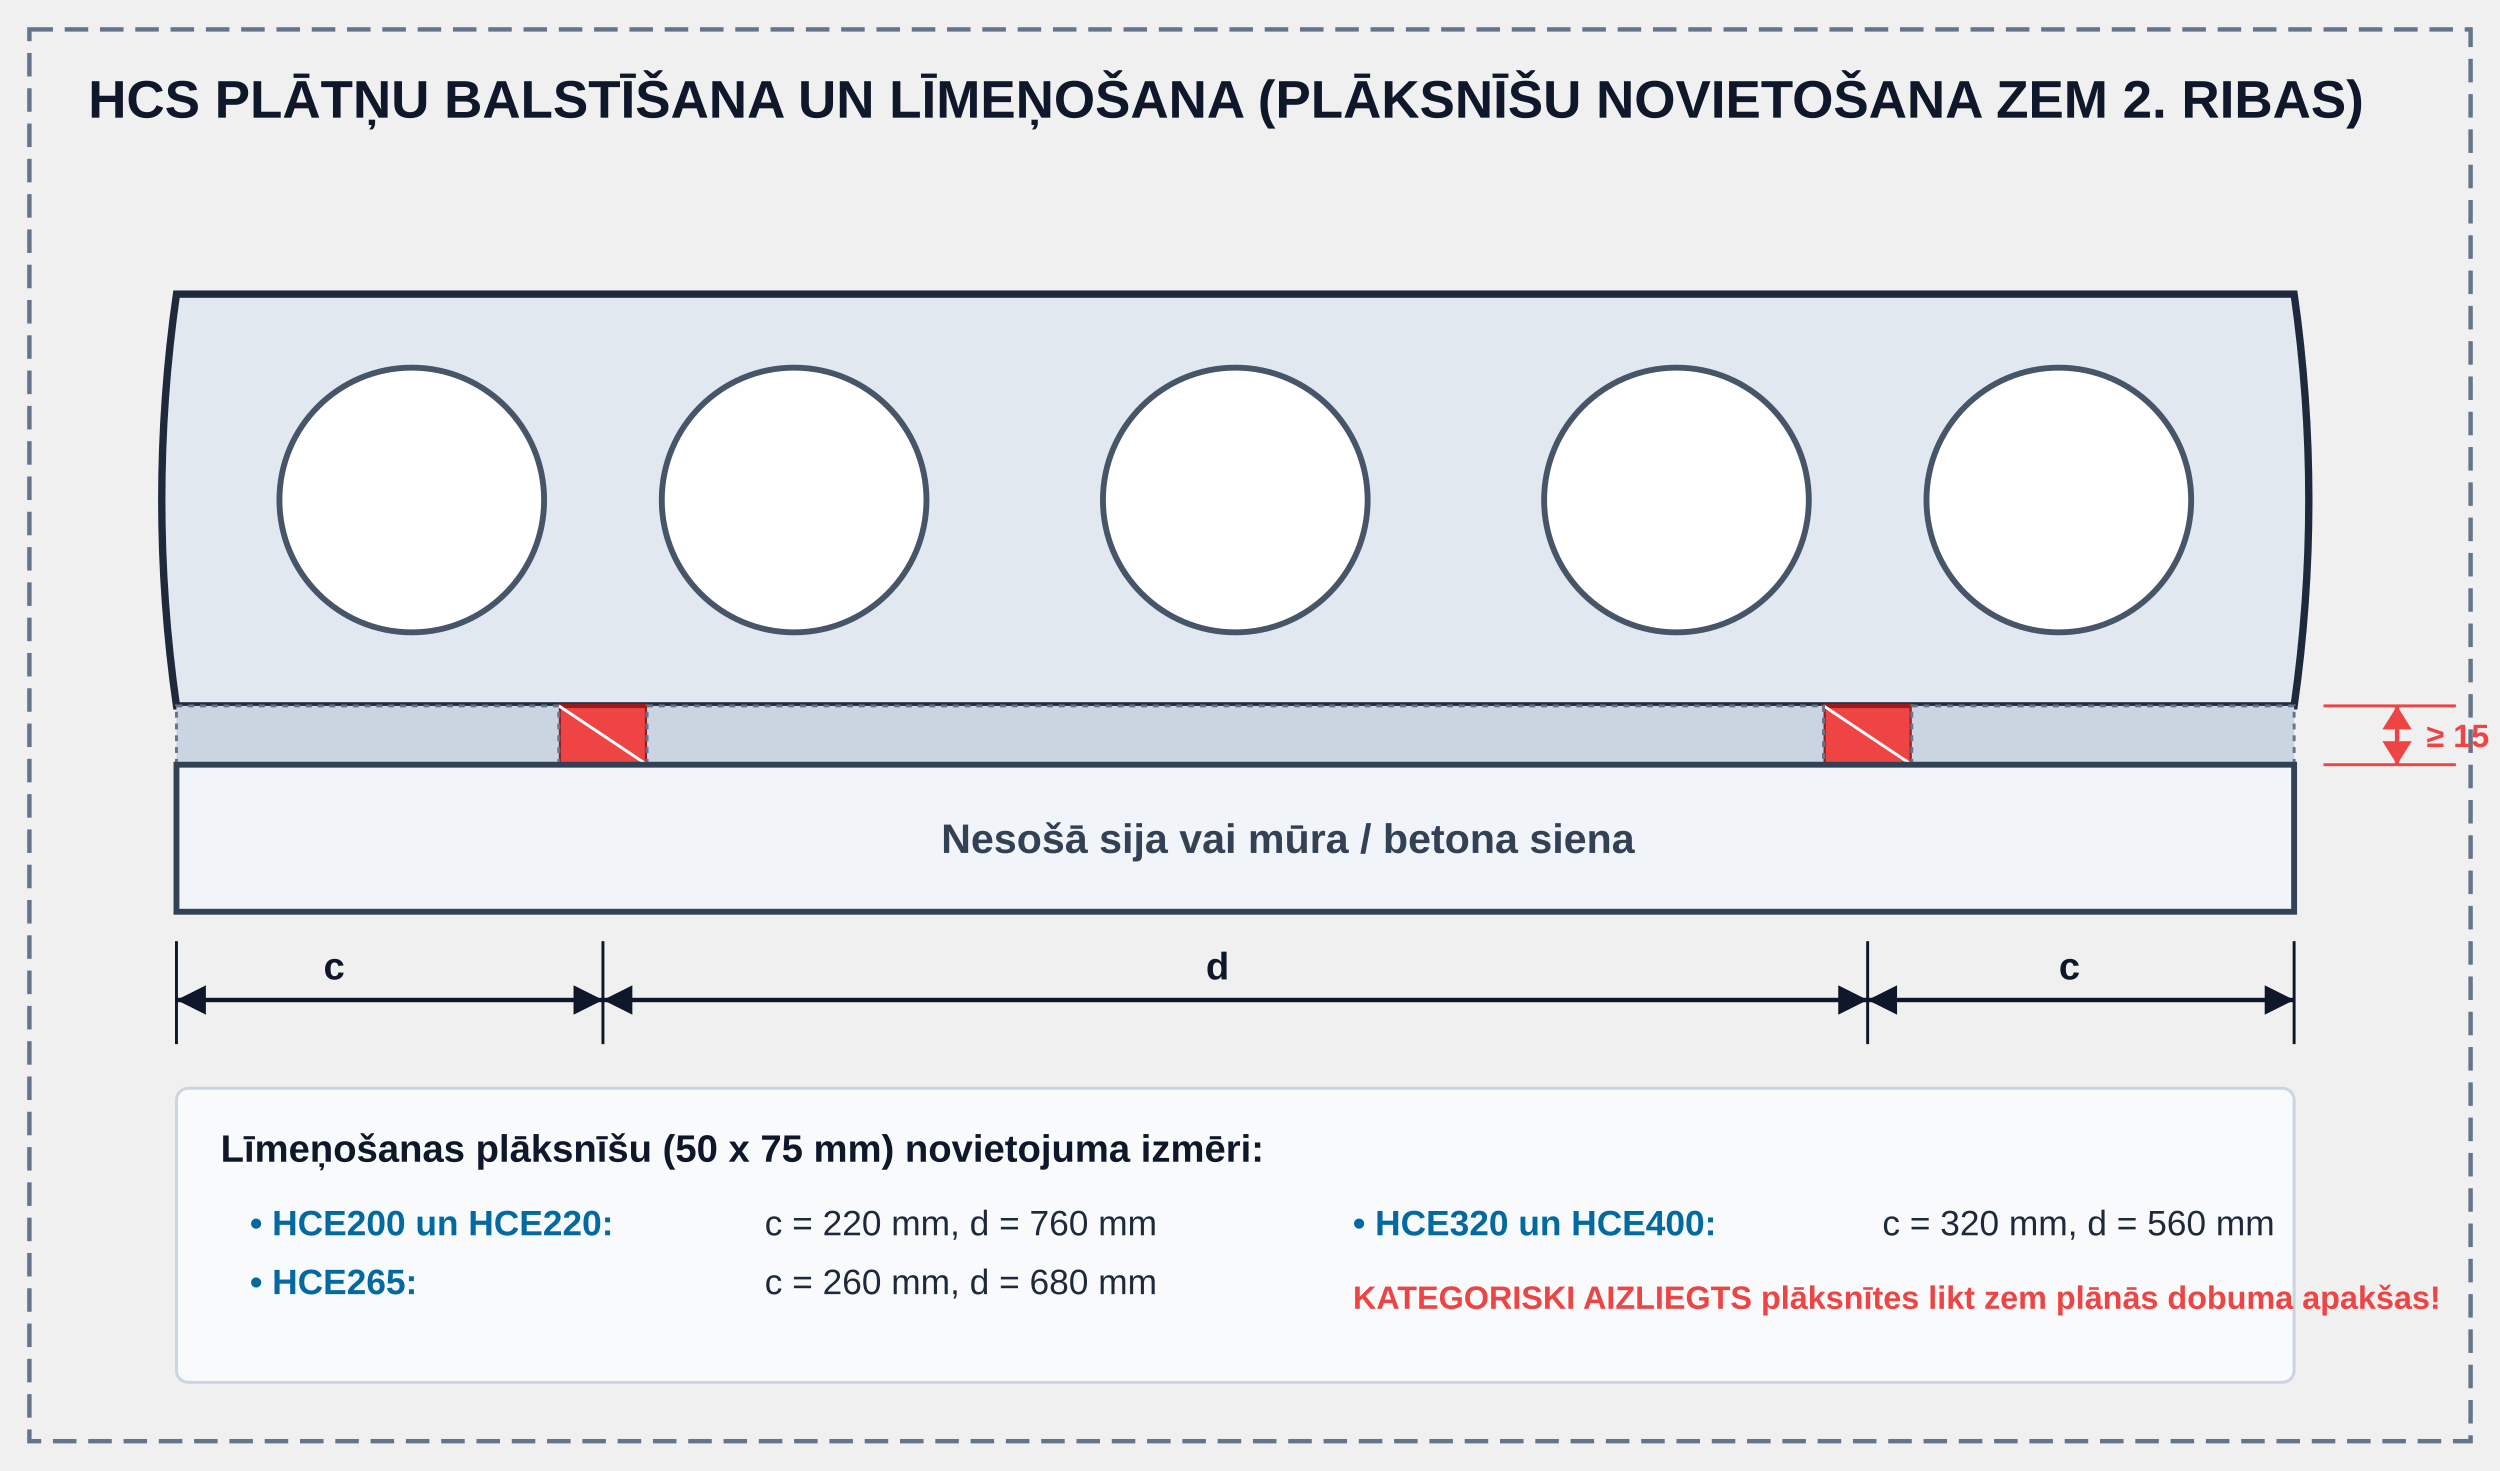
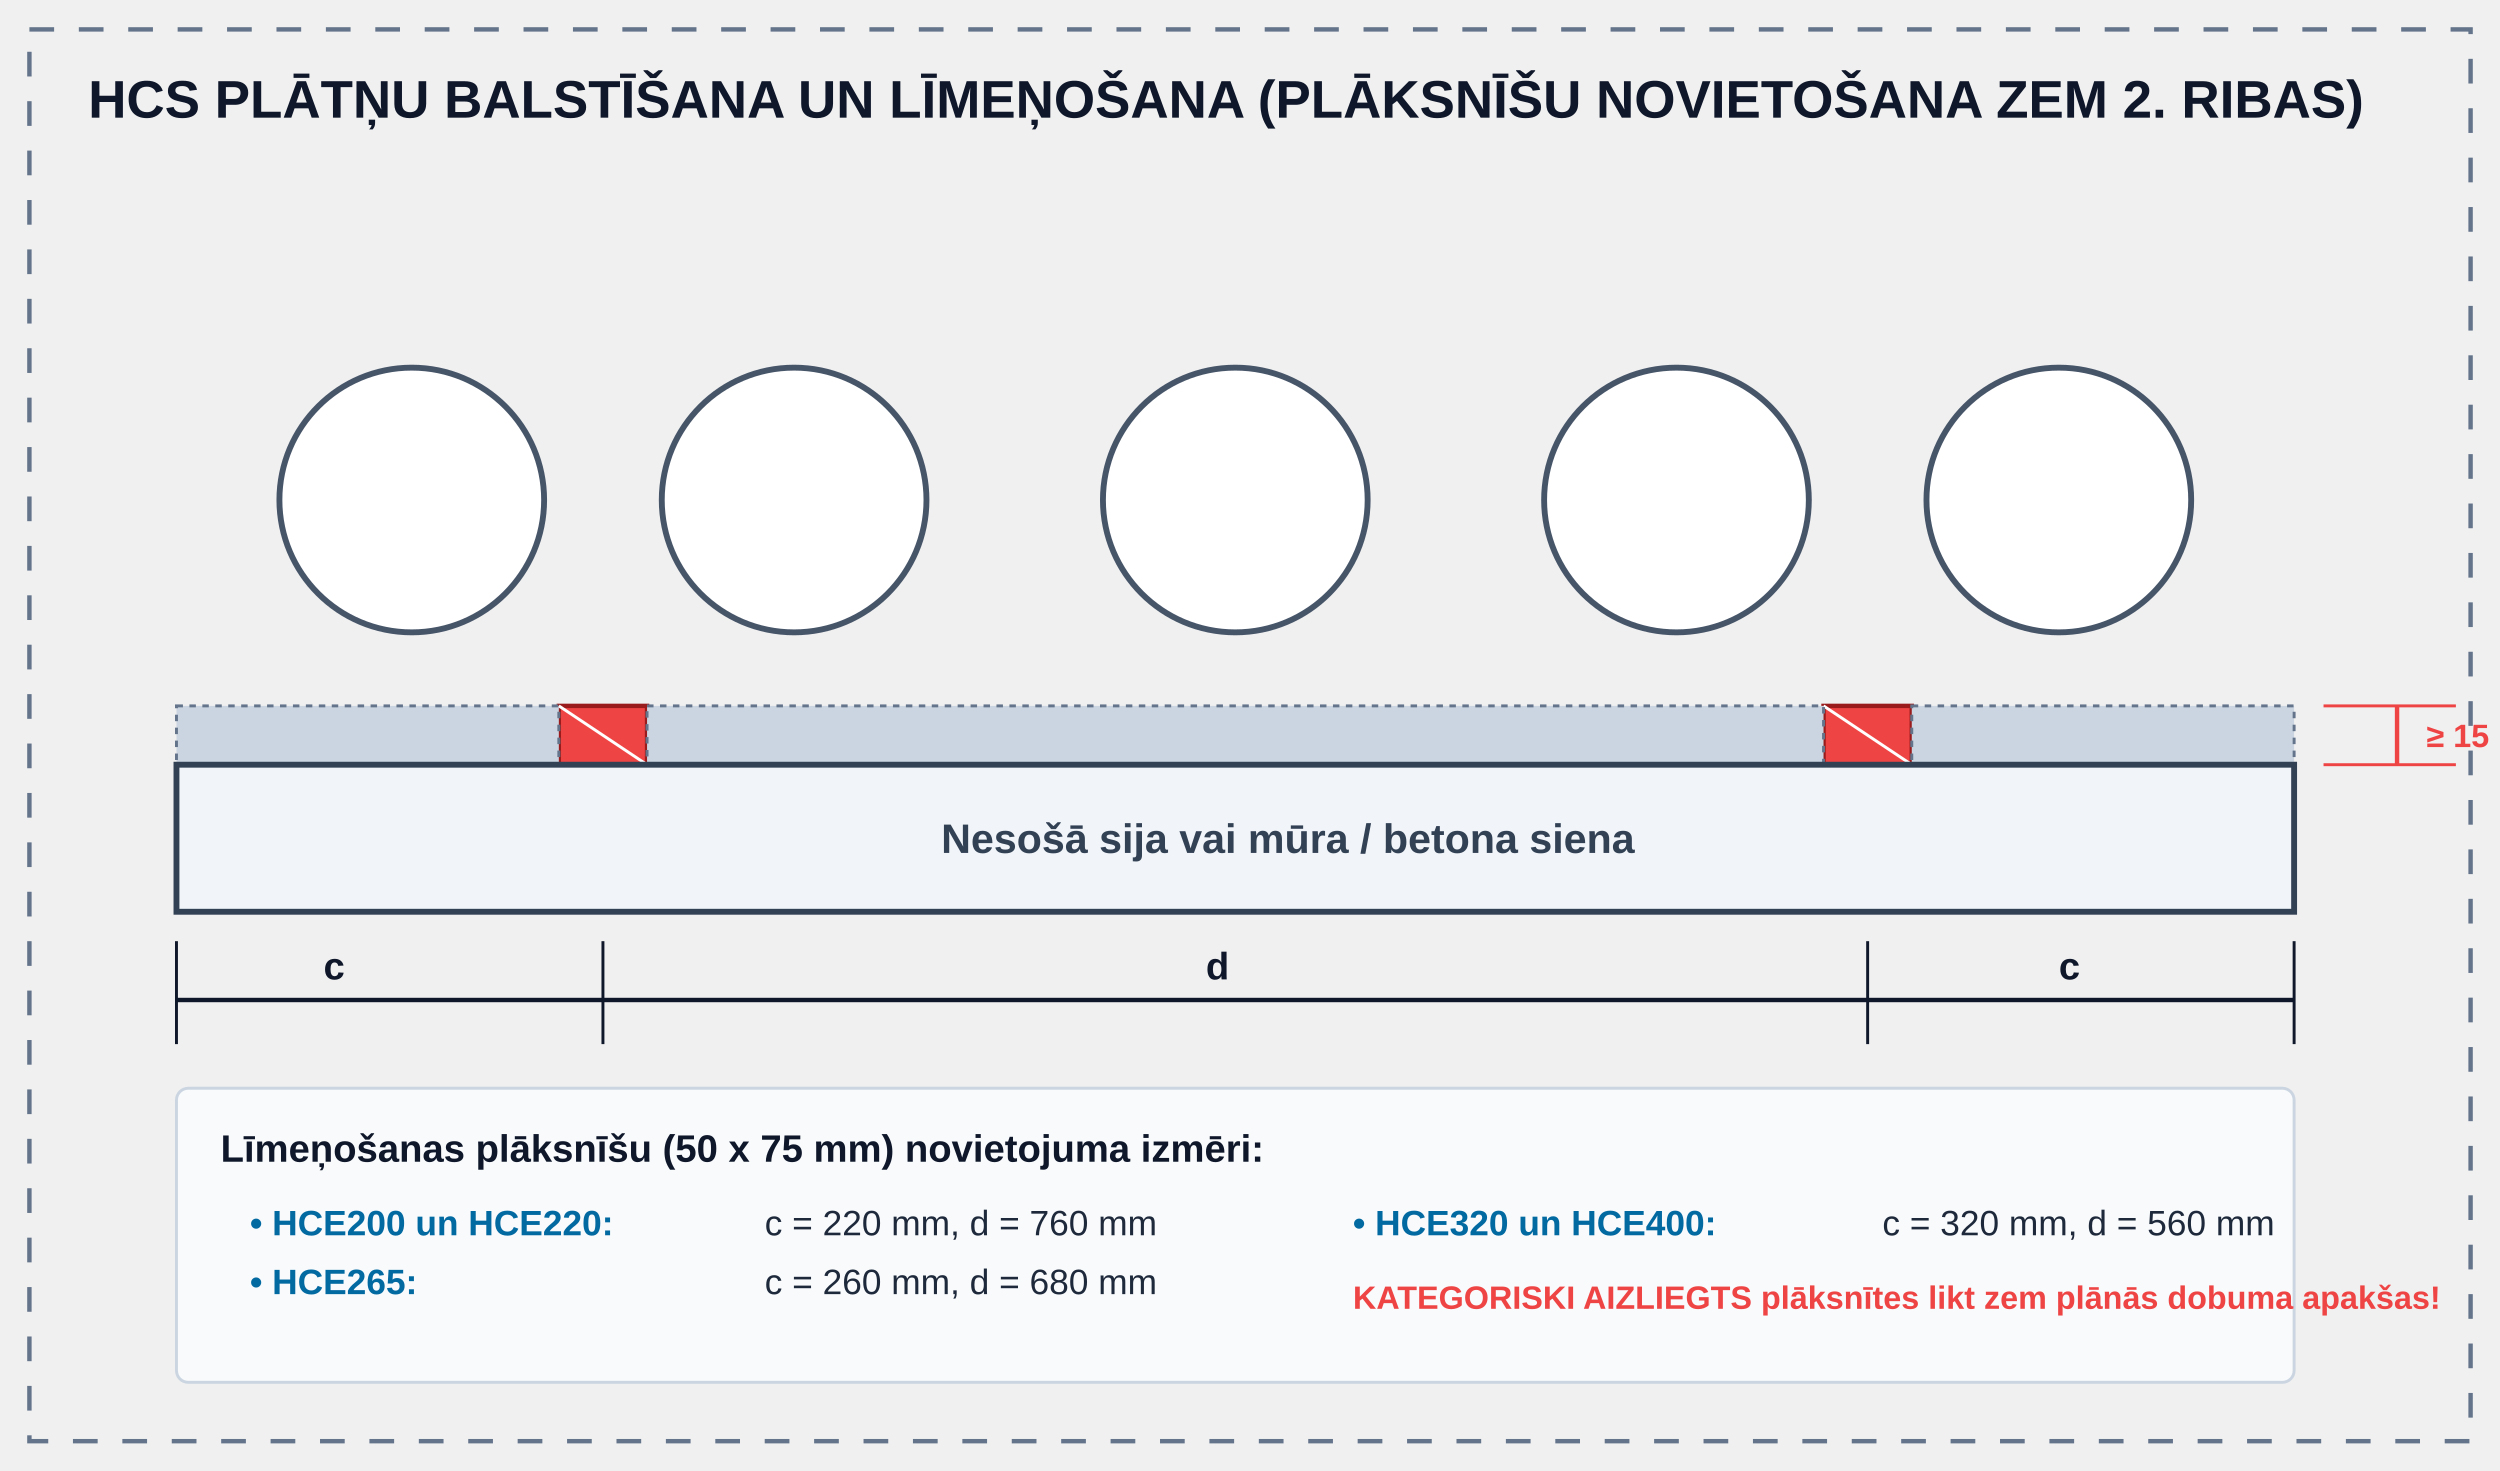
<svg xmlns="http://www.w3.org/2000/svg" viewBox="0 0 850 500" width="100%" height="100%" style="background-color: #ffffff; font-family: Arial, sans-serif;">
-   <rect x="10" y="10" width="830" height="480" fill="none" stroke="#64748b" stroke-width="1.5" stroke-dasharray="8,4" />
+   <rect x="10" y="10" width="830" height="480" fill="none" stroke="#64748b" stroke-width="1.5" stroke-dasharray="8.4" />
  <text x="30" y="40" font-size="18" font-weight="bold" fill="#0f172a">HCS PLĀTŅU BALSTĪŠANA UN LĪMEŅOŠANA (PLĀKSNĪŠU NOVIETOŠANA ZEM 2. RIBAS)</text>
  <g transform="translate(60, 100)">
-     <path d="M 0,0 L 720,0 Q 730,70 720,140 L 0,140 Q -10,70 0,0 Z" fill="#e2e8f0" stroke="#1e293b" stroke-width="2.5" />
+     <path d="M 0.0 L 720.0 Q 730.70 720.140 L 0.140 Q -10.70 0.0 Z" fill="#e2e8f0" stroke="#1e293b" stroke-width="2.5" />
    <circle cx="80" cy="70" r="45" fill="#ffffff" stroke="#475569" stroke-width="2" />
    <circle cx="210" cy="70" r="45" fill="#ffffff" stroke="#475569" stroke-width="2" />
    <circle cx="360" cy="70" r="45" fill="#ffffff" stroke="#475569" stroke-width="2" />
    <circle cx="510" cy="70" r="45" fill="#ffffff" stroke="#475569" stroke-width="2" />
    <circle cx="640" cy="70" r="45" fill="#ffffff" stroke="#475569" stroke-width="2" />
    <rect x="130" y="140" width="30" height="20" fill="#ef4444" stroke="#991b1b" stroke-width="1.5" />
    <line x1="130" y1="140" x2="160" y2="160" stroke="#ffffff" stroke-width="1" />
    <rect x="560" y="140" width="30" height="20" fill="#ef4444" stroke="#991b1b" stroke-width="1.5" />
    <line x1="560" y1="140" x2="590" y2="160" stroke="#ffffff" stroke-width="1" />
-     <rect x="0" y="140" width="130" height="20" fill="#cbd5e1" stroke="#64748b" stroke-width="1" stroke-dasharray="2,2" />
-     <rect x="160" y="140" width="400" height="20" fill="#cbd5e1" stroke="#64748b" stroke-width="1" stroke-dasharray="2,2" />
-     <rect x="590" y="140" width="130" height="20" fill="#cbd5e1" stroke="#64748b" stroke-width="1" stroke-dasharray="2,2" />
+     <rect x="0" y="140" width="130" height="20" fill="#cbd5e1" stroke="#64748b" stroke-width="1" stroke-dasharray="2.2" />
+     <rect x="160" y="140" width="400" height="20" fill="#cbd5e1" stroke="#64748b" stroke-width="1" stroke-dasharray="2.2" />
+     <rect x="590" y="140" width="130" height="20" fill="#cbd5e1" stroke="#64748b" stroke-width="1" stroke-dasharray="2.2" />
    <rect x="0" y="160" width="720" height="50" fill="#f1f5f9" stroke="#334155" stroke-width="2" />
    <text x="260" y="190" font-size="14" font-weight="bold" fill="#334155">Nesošā sija vai mūra / betona siena</text>
    <line x1="0" y1="220" x2="0" y2="255" stroke="#0f172a" stroke-width="1" />
    <line x1="145" y1="220" x2="145" y2="255" stroke="#0f172a" stroke-width="1" />
    <line x1="0" y1="240" x2="145" y2="240" stroke="#0f172a" stroke-width="1.5" />
-     <polygon points="0,240 10,235 10,245" fill="#0f172a" />
-     <polygon points="145,240 135,235 135,245" fill="#0f172a" />
+     <polygon points="0.240 10.235 10.245" fill="#0f172a" />
+     <polygon points="145.240 135.235 135.245" fill="#0f172a" />
    <text x="50" y="233" font-size="13" font-weight="bold" fill="#0f172a">c</text>
    <line x1="145" y1="240" x2="575" y2="240" stroke="#0f172a" stroke-width="1.5" />
-     <polygon points="145,240 155,235 155,245" fill="#0f172a" />
-     <polygon points="575,240 565,235 565,245" fill="#0f172a" />
+     <polygon points="145.240 155.235 155.245" fill="#0f172a" />
+     <polygon points="575.240 565.235 565.245" fill="#0f172a" />
    <text x="350" y="233" font-size="13" font-weight="bold" fill="#0f172a">d</text>
    <line x1="575" y1="220" x2="575" y2="255" stroke="#0f172a" stroke-width="1" />
    <line x1="720" y1="220" x2="720" y2="255" stroke="#0f172a" stroke-width="1" />
    <line x1="575" y1="240" x2="720" y2="240" stroke="#0f172a" stroke-width="1.5" />
-     <polygon points="575,240 585,235 585,245" fill="#0f172a" />
-     <polygon points="720,240 710,235 710,245" fill="#0f172a" />
+     <polygon points="575.240 585.235 585.245" fill="#0f172a" />
+     <polygon points="720.240 710.235 710.245" fill="#0f172a" />
    <text x="640" y="233" font-size="13" font-weight="bold" fill="#0f172a">c</text>
    <line x1="730" y1="140" x2="775" y2="140" stroke="#ef4444" stroke-width="1" />
    <line x1="730" y1="160" x2="775" y2="160" stroke="#ef4444" stroke-width="1" />
    <line x1="755" y1="140" x2="755" y2="160" stroke="#ef4444" stroke-width="1.5" />
-     <polygon points="755,140 750,148 760,148" fill="#ef4444" />
-     <polygon points="755,160 750,152 760,152" fill="#ef4444" />
+     <polygon points="755.140 750.148 760.148" fill="#ef4444" />
+     <polygon points="755.160 750.152 760.152" fill="#ef4444" />
    <text x="765" y="154" font-size="11" font-weight="bold" fill="#ef4444">≥ 15 mm</text>
  </g>
  <g transform="translate(60, 370)">
    <rect x="0" y="0" width="720" height="100" fill="#f8fafc" stroke="#cbd5e1" stroke-width="1" rx="4" />
    <text x="15" y="25" font-size="13" font-weight="bold" fill="#0f172a">Līmeņošanas plāksnīšu (50 x 75 mm) novietojuma izmēri:</text>
    <text x="25" y="50" font-size="12" font-weight="bold" fill="#0369a1">• HCE200 un HCE220:</text>
    <text x="200" y="50" font-size="12" fill="#1e293b">c = 220 mm, d = 760 mm</text>
    <text x="25" y="70" font-size="12" font-weight="bold" fill="#0369a1">• HCE265:</text>
    <text x="200" y="70" font-size="12" fill="#1e293b">c = 260 mm, d = 680 mm</text>
    <text x="400" y="50" font-size="12" font-weight="bold" fill="#0369a1">• HCE320 un HCE400:</text>
    <text x="580" y="50" font-size="12" fill="#1e293b">c = 320 mm, d = 560 mm</text>
    <text x="400" y="75" font-size="11" font-weight="bold" fill="#ef4444">KATEGORISKI AIZLIEGTS plāksnītes likt zem plānās dobuma apakšas!</text>
  </g>
</svg>
